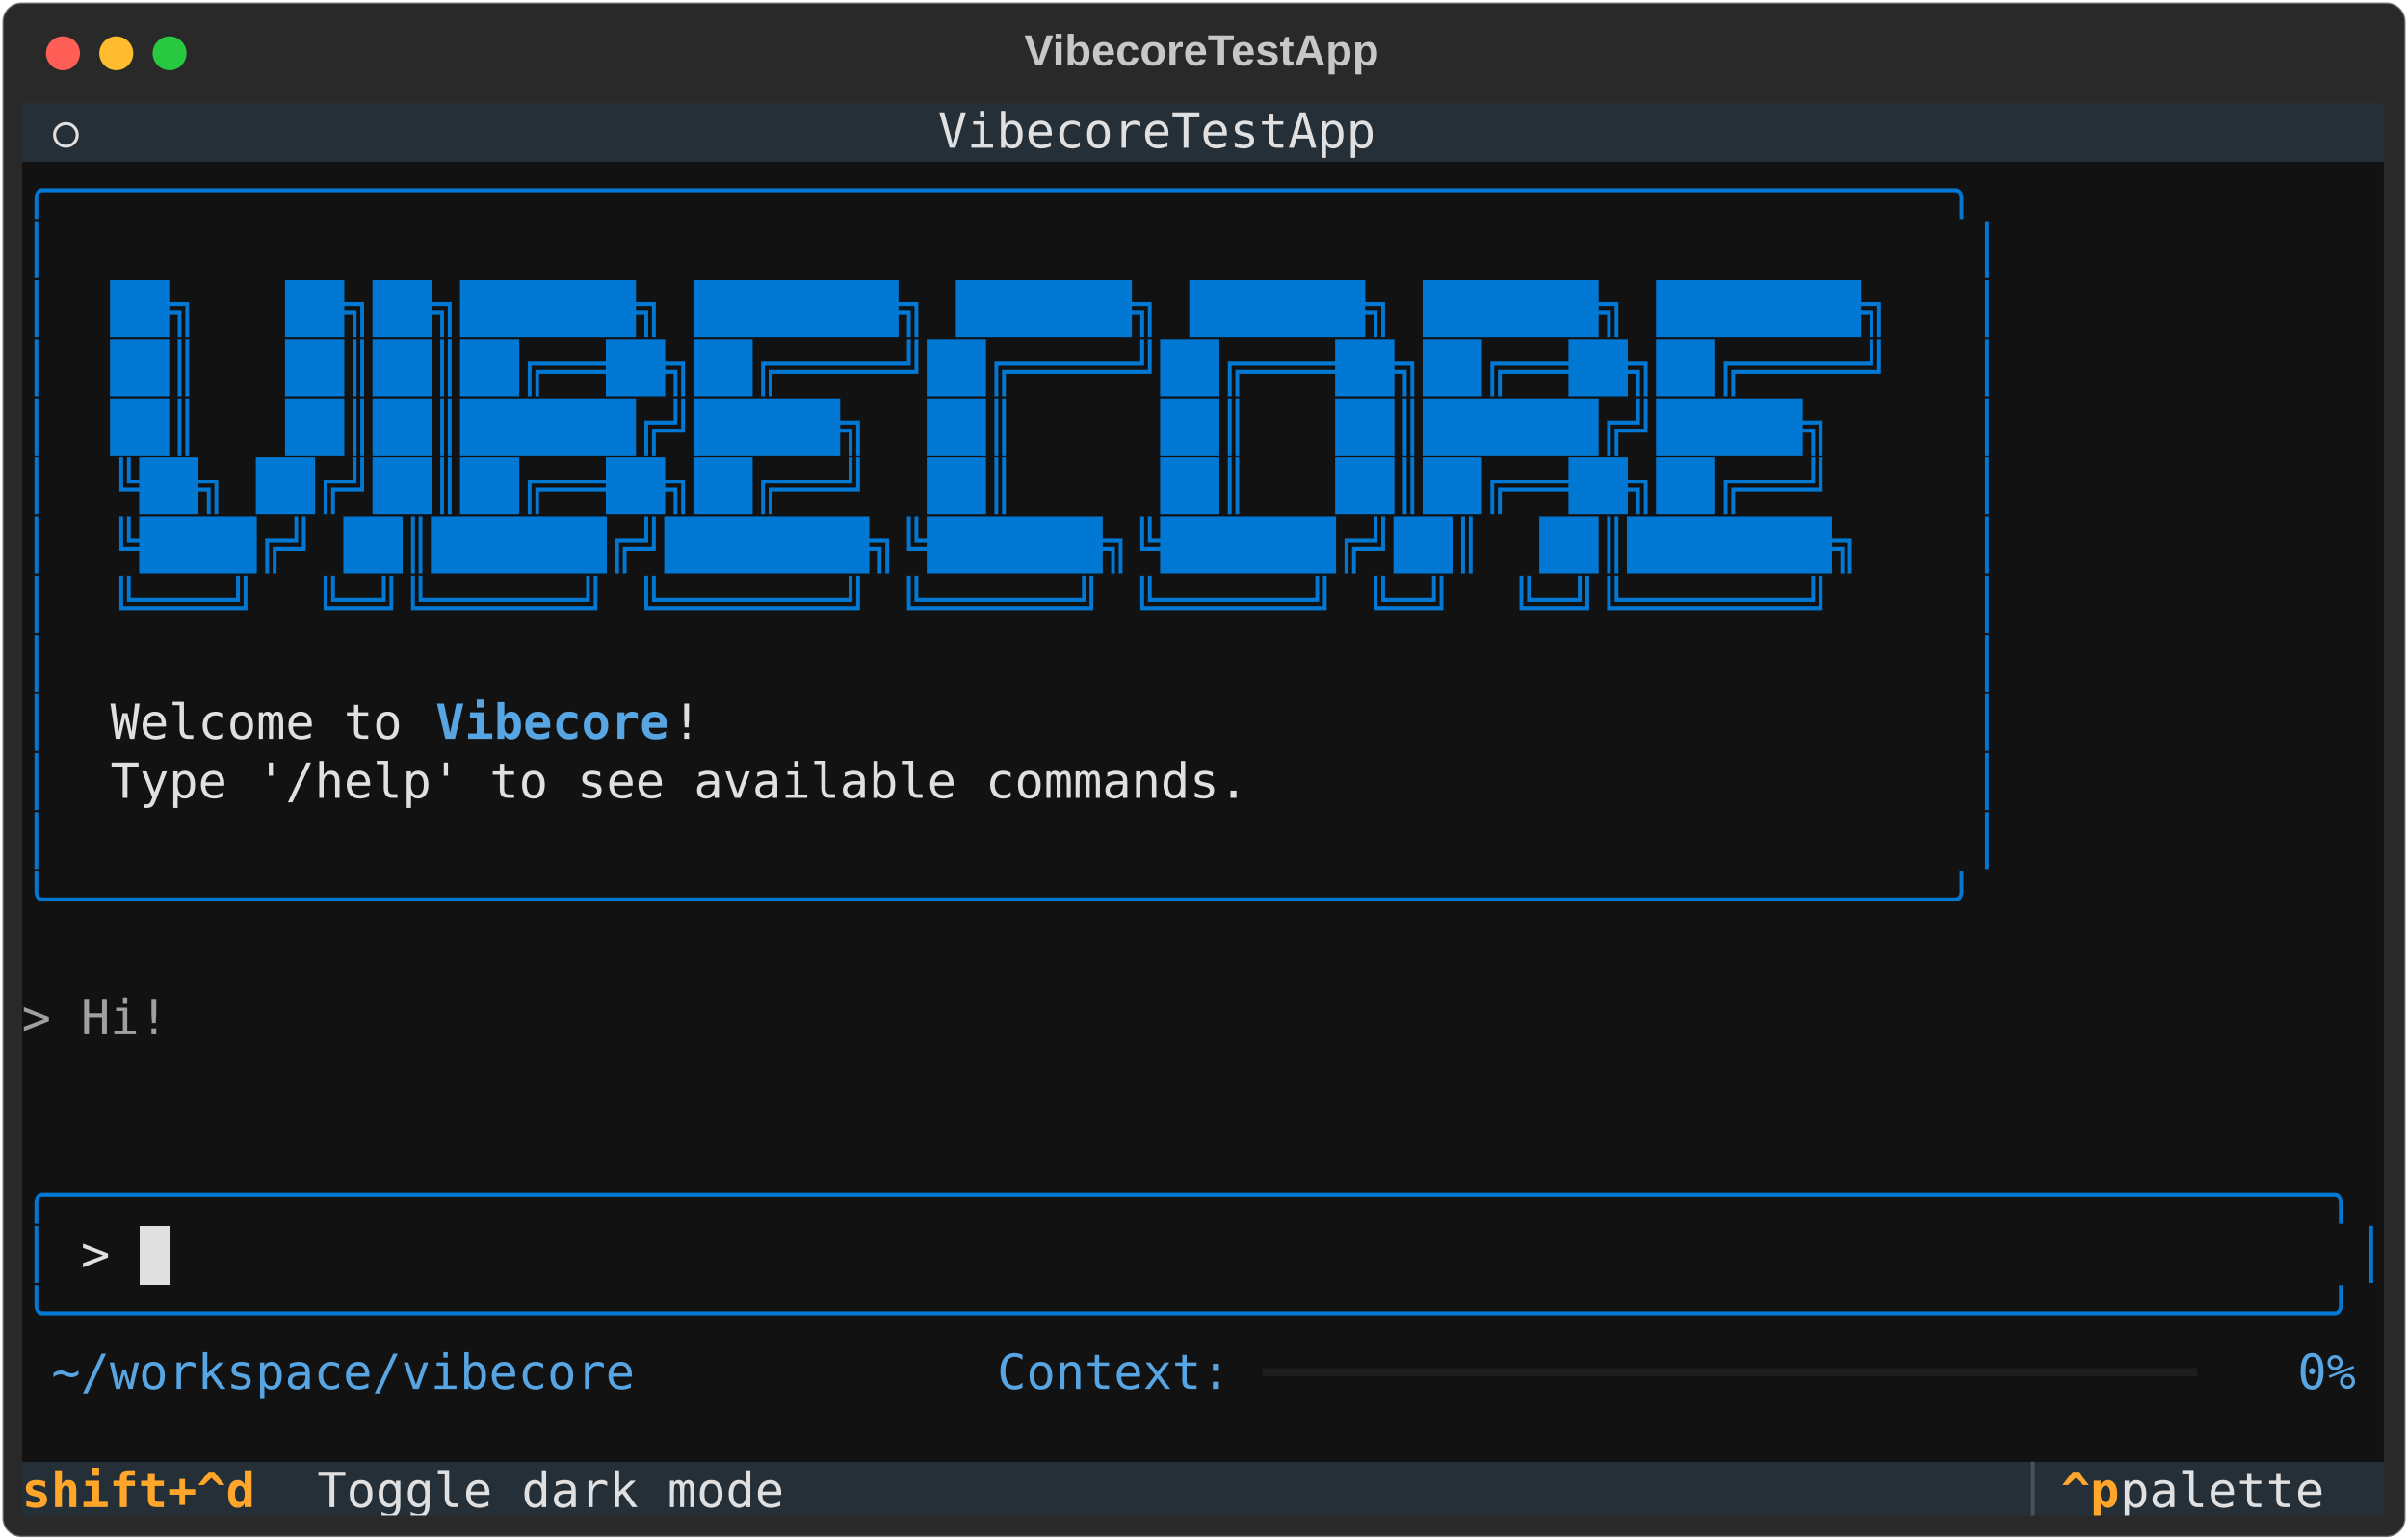
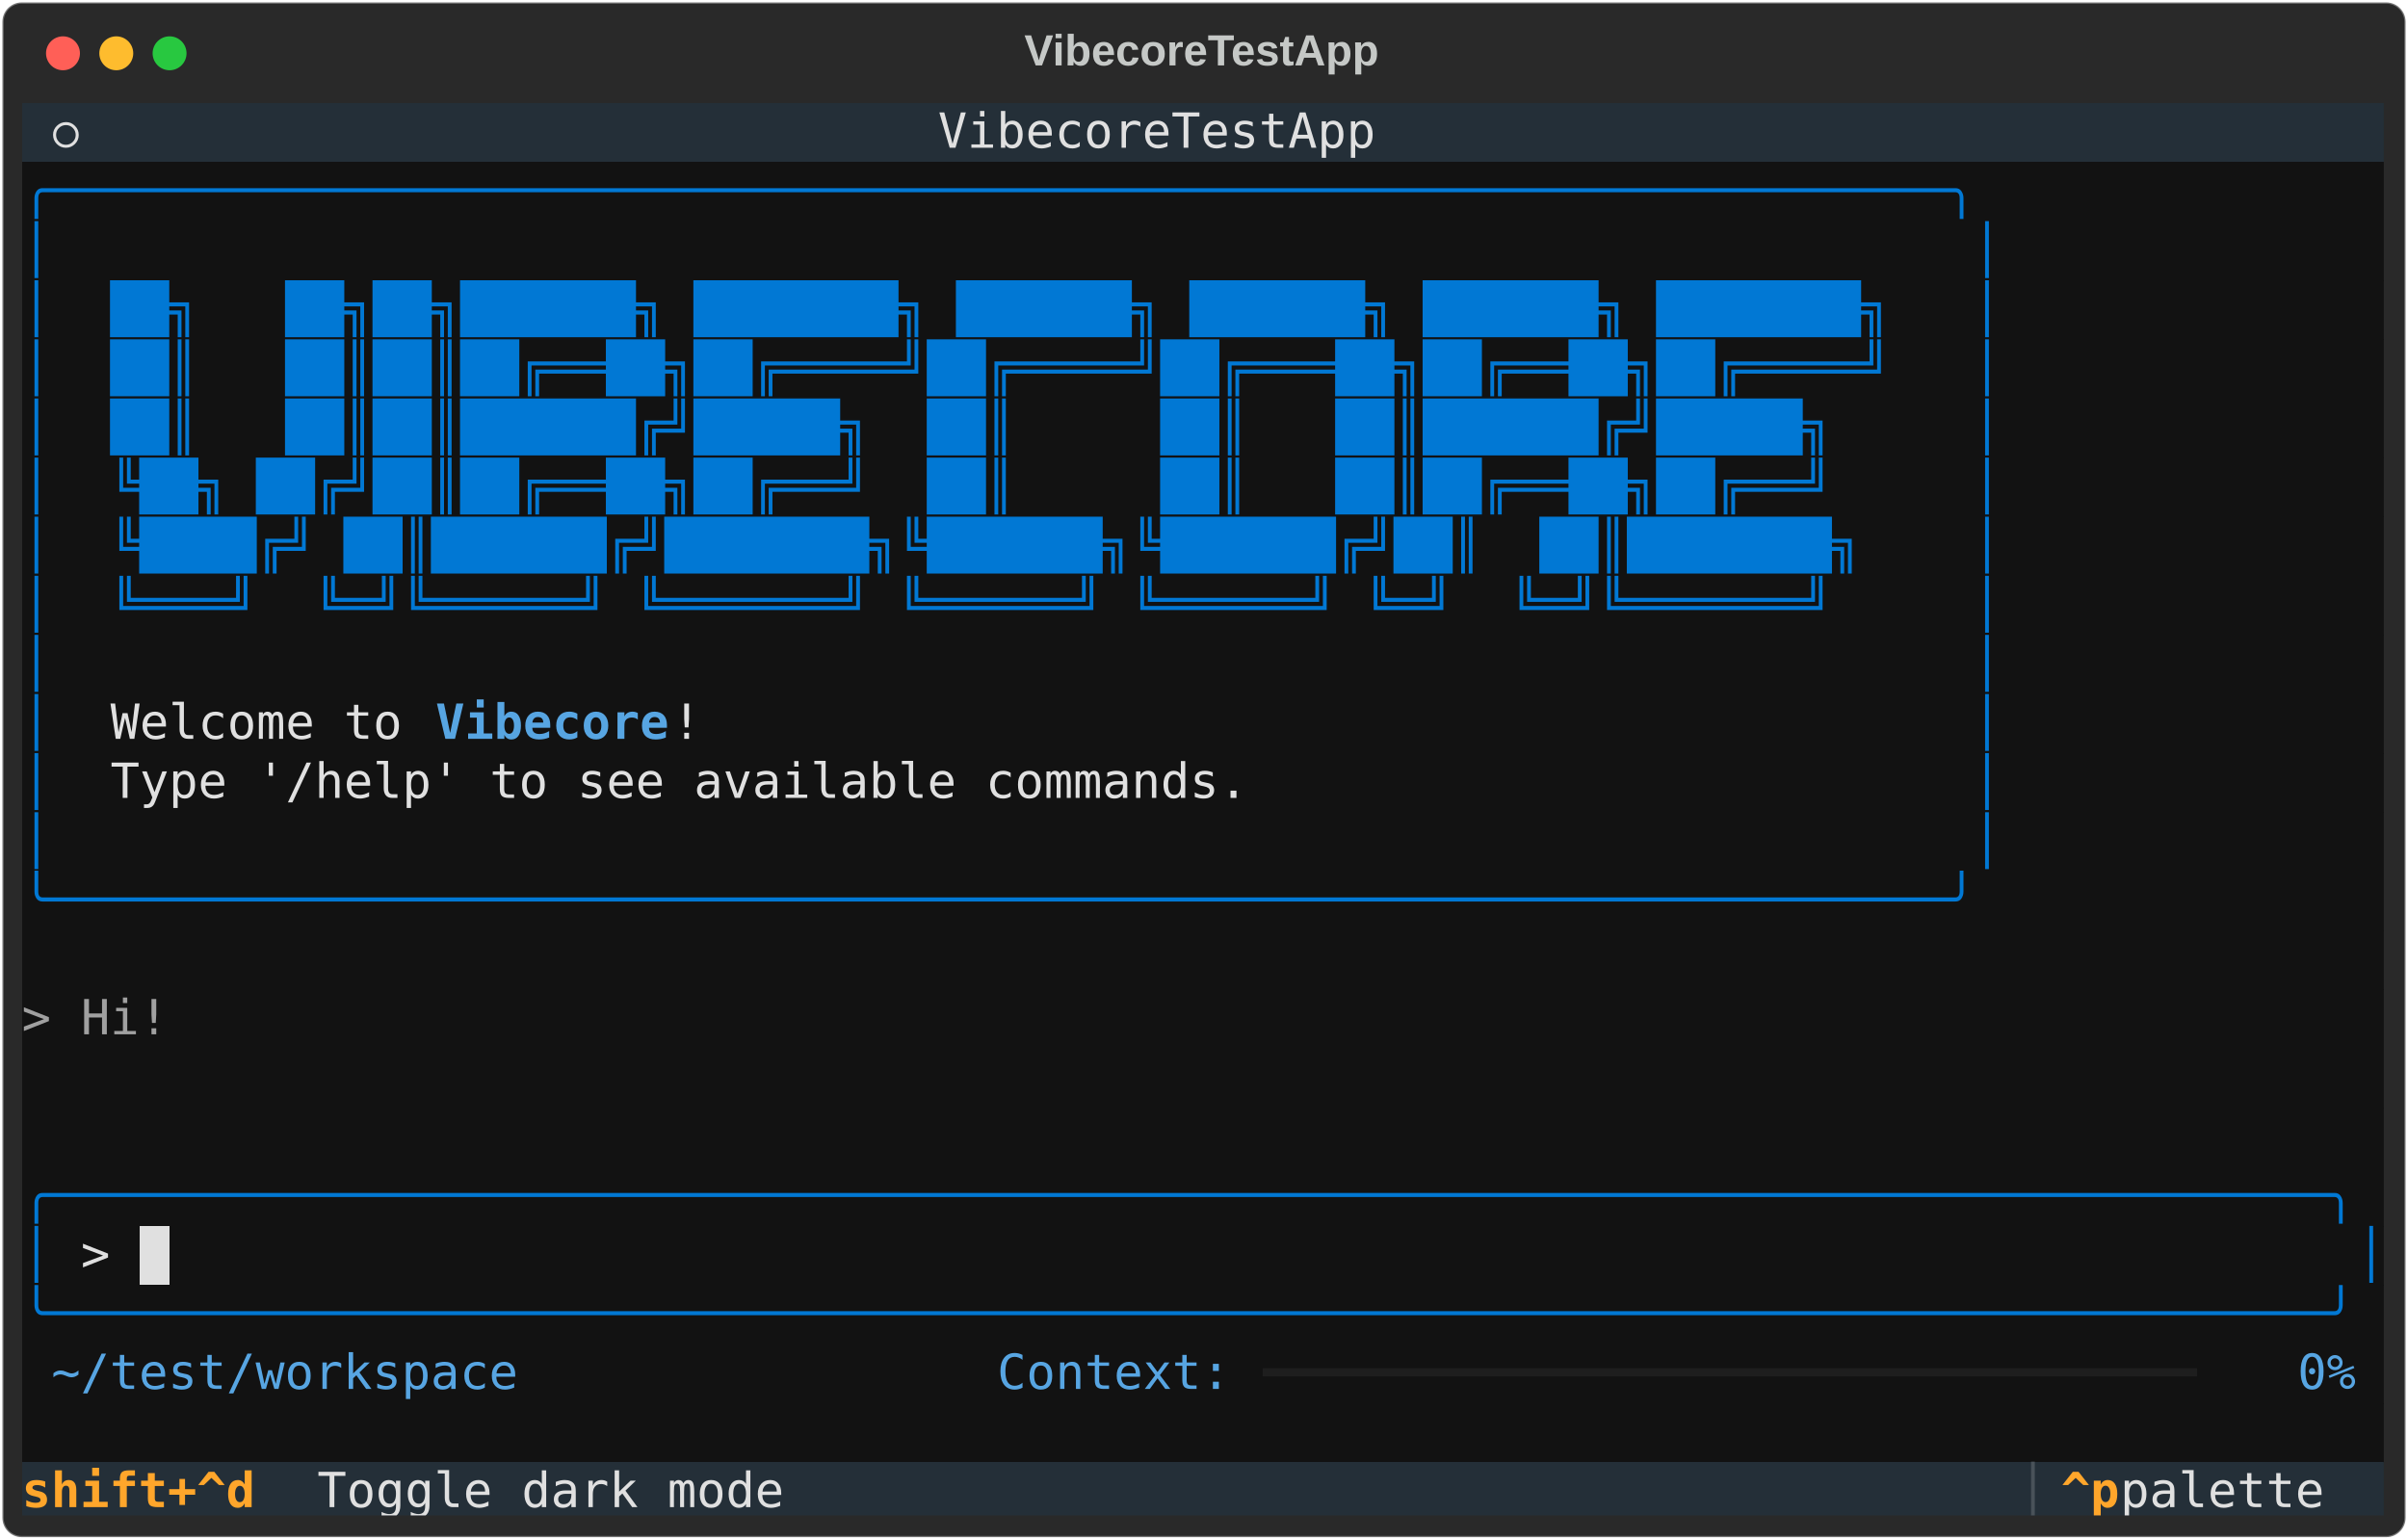
<svg xmlns="http://www.w3.org/2000/svg" class="rich-terminal" viewBox="0 0 994 635.6">
  <style>

    @font-face {
        font-family: "Fira Code";
        src: local("FiraCode-Regular"),
                url("https://cdnjs.cloudflare.com/ajax/libs/firacode/6.2.0/woff2/FiraCode-Regular.woff2") format("woff2"),
                url("https://cdnjs.cloudflare.com/ajax/libs/firacode/6.2.0/woff/FiraCode-Regular.woff") format("woff");
        font-style: normal;
        font-weight: 400;
    }
    @font-face {
        font-family: "Fira Code";
        src: local("FiraCode-Bold"),
                url("https://cdnjs.cloudflare.com/ajax/libs/firacode/6.2.0/woff2/FiraCode-Bold.woff2") format("woff2"),
                url("https://cdnjs.cloudflare.com/ajax/libs/firacode/6.2.0/woff/FiraCode-Bold.woff") format("woff");
        font-style: bold;
        font-weight: 700;
    }

    .terminal-matrix {
        font-family: Fira Code, monospace;
        font-size: 20px;
        line-height: 24.4px;
        font-variant-east-asian: full-width;
    }

    .terminal-title {
        font-size: 18px;
        font-weight: bold;
        font-family: arial;
    }

    .terminal-r1 { fill: #c5c8c6 }
.terminal-r2 { fill: #e0e0e0 }
.terminal-r3 { fill: #0178d4 }
.terminal-r4 { fill: #57a5e2;font-weight: bold }
.terminal-r5 { fill: #a0a0a0 }
.terminal-r6 { fill: #121212 }
.terminal-r7 { fill: #57a5e2 }
.terminal-r8 { fill: #1e1e1e }
.terminal-r9 { fill: #ffa62b;font-weight: bold }
.terminal-r10 { fill: #495259 }
    </style>
  <defs>
    <clipPath id="terminal-clip-terminal">
      <rect x="0" y="0" width="975.0" height="584.6" />
    </clipPath>
    <clipPath id="terminal-line-0">
      <rect x="0" y="1.5" width="976" height="24.65" />
    </clipPath>
    <clipPath id="terminal-line-1">
      <rect x="0" y="25.9" width="976" height="24.65" />
    </clipPath>
    <clipPath id="terminal-line-2">
      <rect x="0" y="50.3" width="976" height="24.65" />
    </clipPath>
    <clipPath id="terminal-line-3">
      <rect x="0" y="74.7" width="976" height="24.65" />
    </clipPath>
    <clipPath id="terminal-line-4">
      <rect x="0" y="99.1" width="976" height="24.65" />
    </clipPath>
    <clipPath id="terminal-line-5">
      <rect x="0" y="123.5" width="976" height="24.65" />
    </clipPath>
    <clipPath id="terminal-line-6">
      <rect x="0" y="147.9" width="976" height="24.65" />
    </clipPath>
    <clipPath id="terminal-line-7">
      <rect x="0" y="172.3" width="976" height="24.65" />
    </clipPath>
    <clipPath id="terminal-line-8">
      <rect x="0" y="196.7" width="976" height="24.65" />
    </clipPath>
    <clipPath id="terminal-line-9">
      <rect x="0" y="221.1" width="976" height="24.65" />
    </clipPath>
    <clipPath id="terminal-line-10">
      <rect x="0" y="245.5" width="976" height="24.65" />
    </clipPath>
    <clipPath id="terminal-line-11">
      <rect x="0" y="269.9" width="976" height="24.65" />
    </clipPath>
    <clipPath id="terminal-line-12">
      <rect x="0" y="294.3" width="976" height="24.65" />
    </clipPath>
    <clipPath id="terminal-line-13">
      <rect x="0" y="318.7" width="976" height="24.65" />
    </clipPath>
    <clipPath id="terminal-line-14">
      <rect x="0" y="343.1" width="976" height="24.65" />
    </clipPath>
    <clipPath id="terminal-line-15">
      <rect x="0" y="367.5" width="976" height="24.65" />
    </clipPath>
    <clipPath id="terminal-line-16">
      <rect x="0" y="391.9" width="976" height="24.65" />
    </clipPath>
    <clipPath id="terminal-line-17">
      <rect x="0" y="416.3" width="976" height="24.65" />
    </clipPath>
    <clipPath id="terminal-line-18">
      <rect x="0" y="440.7" width="976" height="24.65" />
    </clipPath>
    <clipPath id="terminal-line-19">
      <rect x="0" y="465.1" width="976" height="24.65" />
    </clipPath>
    <clipPath id="terminal-line-20">
      <rect x="0" y="489.5" width="976" height="24.65" />
    </clipPath>
    <clipPath id="terminal-line-21">
      <rect x="0" y="513.9" width="976" height="24.65" />
    </clipPath>
    <clipPath id="terminal-line-22">
      <rect x="0" y="538.3" width="976" height="24.65" />
    </clipPath>
  </defs>
  <rect fill="#292929" stroke="rgba(255,255,255,0.35)" stroke-width="1" x="1" y="1" width="992" height="633.6" rx="8" />
  <text class="terminal-title" fill="#c5c8c6" text-anchor="middle" x="496" y="27">VibecoreTestApp</text>
  <g transform="translate(26,22)">
    <circle cx="0" cy="0" r="7" fill="#ff5f57" />
    <circle cx="22" cy="0" r="7" fill="#febc2e" />
    <circle cx="44" cy="0" r="7" fill="#28c840" />
  </g>
  <g transform="translate(9, 41)" clip-path="url(#terminal-clip-terminal)">
    <rect fill="#242f38" x="0" y="1.5" width="12.2" height="24.65" shape-rendering="crispEdges" />
    <rect fill="#242f38" x="12.2" y="1.5" width="12.2" height="24.65" shape-rendering="crispEdges" />
    <rect fill="#242f38" x="24.4" y="1.5" width="61" height="24.65" shape-rendering="crispEdges" />
    <rect fill="#242f38" x="85.4" y="1.5" width="12.2" height="24.65" shape-rendering="crispEdges" />
    <rect fill="#242f38" x="97.6" y="1.5" width="280.6" height="24.65" shape-rendering="crispEdges" />
    <rect fill="#242f38" x="378.2" y="1.5" width="183" height="24.65" shape-rendering="crispEdges" />
    <rect fill="#242f38" x="561.2" y="1.5" width="292.8" height="24.65" shape-rendering="crispEdges" />
    <rect fill="#242f38" x="854" y="1.5" width="12.2" height="24.65" shape-rendering="crispEdges" />
    <rect fill="#242f38" x="866.2" y="1.5" width="0" height="24.65" shape-rendering="crispEdges" />
    <rect fill="#242f38" x="866.2" y="1.5" width="109.8" height="24.65" shape-rendering="crispEdges" />
    <rect fill="#121212" x="0" y="25.9" width="817.4" height="24.65" shape-rendering="crispEdges" />
    <rect fill="#121212" x="817.4" y="25.9" width="158.6" height="24.65" shape-rendering="crispEdges" />
    <rect fill="#121212" x="0" y="50.3" width="12.2" height="24.65" shape-rendering="crispEdges" />
    <rect fill="#121212" x="12.2" y="50.3" width="793" height="24.65" shape-rendering="crispEdges" />
    <rect fill="#121212" x="805.2" y="50.3" width="12.2" height="24.65" shape-rendering="crispEdges" />
    <rect fill="#121212" x="817.4" y="50.3" width="158.6" height="24.65" shape-rendering="crispEdges" />
    <rect fill="#121212" x="0" y="74.7" width="12.2" height="24.65" shape-rendering="crispEdges" />
    <rect fill="#121212" x="12.2" y="74.7" width="24.4" height="24.65" shape-rendering="crispEdges" />
    <rect fill="#121212" x="36.6" y="74.7" width="744.2" height="24.65" shape-rendering="crispEdges" />
    <rect fill="#121212" x="780.8" y="74.7" width="24.4" height="24.65" shape-rendering="crispEdges" />
    <rect fill="#121212" x="805.2" y="74.7" width="12.2" height="24.65" shape-rendering="crispEdges" />
    <rect fill="#121212" x="817.4" y="74.7" width="158.6" height="24.65" shape-rendering="crispEdges" />
    <rect fill="#121212" x="0" y="99.1" width="12.2" height="24.65" shape-rendering="crispEdges" />
    <rect fill="#121212" x="12.2" y="99.1" width="24.4" height="24.65" shape-rendering="crispEdges" />
    <rect fill="#121212" x="36.6" y="99.1" width="744.2" height="24.65" shape-rendering="crispEdges" />
    <rect fill="#121212" x="780.8" y="99.1" width="24.4" height="24.65" shape-rendering="crispEdges" />
    <rect fill="#121212" x="805.2" y="99.1" width="12.2" height="24.65" shape-rendering="crispEdges" />
    <rect fill="#121212" x="817.4" y="99.1" width="158.6" height="24.65" shape-rendering="crispEdges" />
    <rect fill="#121212" x="0" y="123.5" width="12.2" height="24.65" shape-rendering="crispEdges" />
    <rect fill="#121212" x="12.2" y="123.5" width="24.4" height="24.65" shape-rendering="crispEdges" />
    <rect fill="#121212" x="36.6" y="123.5" width="719.8" height="24.65" shape-rendering="crispEdges" />
    <rect fill="#121212" x="756.4" y="123.5" width="48.8" height="24.65" shape-rendering="crispEdges" />
    <rect fill="#121212" x="805.2" y="123.5" width="12.2" height="24.65" shape-rendering="crispEdges" />
    <rect fill="#121212" x="817.4" y="123.5" width="158.6" height="24.65" shape-rendering="crispEdges" />
    <rect fill="#121212" x="0" y="147.9" width="12.2" height="24.65" shape-rendering="crispEdges" />
    <rect fill="#121212" x="12.2" y="147.9" width="24.4" height="24.65" shape-rendering="crispEdges" />
    <rect fill="#121212" x="36.6" y="147.9" width="719.8" height="24.65" shape-rendering="crispEdges" />
    <rect fill="#121212" x="756.4" y="147.9" width="48.8" height="24.65" shape-rendering="crispEdges" />
    <rect fill="#121212" x="805.2" y="147.9" width="12.2" height="24.65" shape-rendering="crispEdges" />
    <rect fill="#121212" x="817.4" y="147.9" width="158.6" height="24.65" shape-rendering="crispEdges" />
    <rect fill="#121212" x="0" y="172.3" width="12.2" height="24.65" shape-rendering="crispEdges" />
    <rect fill="#121212" x="12.2" y="172.3" width="24.4" height="24.65" shape-rendering="crispEdges" />
    <rect fill="#121212" x="36.6" y="172.3" width="744.2" height="24.65" shape-rendering="crispEdges" />
    <rect fill="#121212" x="780.8" y="172.3" width="24.4" height="24.65" shape-rendering="crispEdges" />
    <rect fill="#121212" x="805.2" y="172.3" width="12.2" height="24.65" shape-rendering="crispEdges" />
    <rect fill="#121212" x="817.4" y="172.3" width="158.6" height="24.65" shape-rendering="crispEdges" />
    <rect fill="#121212" x="0" y="196.7" width="12.2" height="24.65" shape-rendering="crispEdges" />
    <rect fill="#121212" x="12.2" y="196.7" width="24.4" height="24.65" shape-rendering="crispEdges" />
    <rect fill="#121212" x="36.6" y="196.7" width="744.2" height="24.65" shape-rendering="crispEdges" />
    <rect fill="#121212" x="780.8" y="196.7" width="24.4" height="24.65" shape-rendering="crispEdges" />
    <rect fill="#121212" x="805.2" y="196.7" width="12.2" height="24.65" shape-rendering="crispEdges" />
    <rect fill="#121212" x="817.4" y="196.7" width="158.6" height="24.65" shape-rendering="crispEdges" />
    <rect fill="#121212" x="0" y="221.1" width="12.2" height="24.65" shape-rendering="crispEdges" />
    <rect fill="#121212" x="12.2" y="221.1" width="793" height="24.65" shape-rendering="crispEdges" />
    <rect fill="#121212" x="805.2" y="221.1" width="12.2" height="24.65" shape-rendering="crispEdges" />
    <rect fill="#121212" x="817.4" y="221.1" width="158.6" height="24.65" shape-rendering="crispEdges" />
    <rect fill="#121212" x="0" y="245.5" width="12.2" height="24.65" shape-rendering="crispEdges" />
    <rect fill="#121212" x="12.2" y="245.5" width="24.4" height="24.65" shape-rendering="crispEdges" />
    <rect fill="#121212" x="36.6" y="245.5" width="134.2" height="24.65" shape-rendering="crispEdges" />
    <rect fill="#121212" x="170.8" y="245.5" width="97.6" height="24.65" shape-rendering="crispEdges" />
    <rect fill="#121212" x="268.4" y="245.5" width="12.2" height="24.65" shape-rendering="crispEdges" />
    <rect fill="#121212" x="280.6" y="245.5" width="524.6" height="24.65" shape-rendering="crispEdges" />
    <rect fill="#121212" x="805.2" y="245.5" width="12.2" height="24.65" shape-rendering="crispEdges" />
    <rect fill="#121212" x="817.4" y="245.5" width="158.6" height="24.65" shape-rendering="crispEdges" />
    <rect fill="#121212" x="0" y="269.9" width="12.2" height="24.65" shape-rendering="crispEdges" />
    <rect fill="#121212" x="12.2" y="269.9" width="24.4" height="24.65" shape-rendering="crispEdges" />
    <rect fill="#121212" x="36.6" y="269.9" width="475.8" height="24.65" shape-rendering="crispEdges" />
    <rect fill="#121212" x="512.4" y="269.9" width="292.8" height="24.65" shape-rendering="crispEdges" />
    <rect fill="#121212" x="805.2" y="269.9" width="12.2" height="24.65" shape-rendering="crispEdges" />
    <rect fill="#121212" x="817.4" y="269.9" width="158.6" height="24.65" shape-rendering="crispEdges" />
    <rect fill="#121212" x="0" y="294.3" width="12.2" height="24.65" shape-rendering="crispEdges" />
    <rect fill="#121212" x="12.2" y="294.3" width="793" height="24.65" shape-rendering="crispEdges" />
    <rect fill="#121212" x="805.2" y="294.3" width="12.2" height="24.65" shape-rendering="crispEdges" />
    <rect fill="#121212" x="817.4" y="294.3" width="158.6" height="24.65" shape-rendering="crispEdges" />
    <rect fill="#121212" x="0" y="318.7" width="817.4" height="24.65" shape-rendering="crispEdges" />
    <rect fill="#121212" x="817.4" y="318.7" width="158.6" height="24.65" shape-rendering="crispEdges" />
    <rect fill="#121212" x="0" y="343.1" width="976" height="24.65" shape-rendering="crispEdges" />
    <rect fill="#121212" x="0" y="367.5" width="12.2" height="24.65" shape-rendering="crispEdges" />
    <rect fill="#121212" x="12.2" y="367.5" width="12.2" height="24.65" shape-rendering="crispEdges" />
    <rect fill="#121212" x="24.4" y="367.5" width="36.6" height="24.65" shape-rendering="crispEdges" />
    <rect fill="#121212" x="61" y="367.5" width="915" height="24.65" shape-rendering="crispEdges" />
    <rect fill="#121212" x="0" y="391.9" width="976" height="24.65" shape-rendering="crispEdges" />
    <rect fill="#121212" x="0" y="416.3" width="976" height="24.65" shape-rendering="crispEdges" />
    <rect fill="#121212" x="0" y="440.7" width="976" height="24.65" shape-rendering="crispEdges" />
    <rect fill="#121212" x="0" y="465.1" width="12.2" height="24.65" shape-rendering="crispEdges" />
    <rect fill="#121212" x="12.2" y="465.1" width="12.2" height="24.65" shape-rendering="crispEdges" />
    <rect fill="#121212" x="24.4" y="465.1" width="12.2" height="24.65" shape-rendering="crispEdges" />
    <rect fill="#121212" x="36.6" y="465.1" width="12.2" height="24.65" shape-rendering="crispEdges" />
    <rect fill="#e0e0e0" x="48.8" y="465.1" width="12.2" height="24.65" shape-rendering="crispEdges" />
    <rect fill="#121212" x="61" y="465.1" width="902.8" height="24.65" shape-rendering="crispEdges" />
    <rect fill="#121212" x="963.8" y="465.1" width="12.2" height="24.65" shape-rendering="crispEdges" />
    <rect fill="#121212" x="0" y="489.5" width="976" height="24.65" shape-rendering="crispEdges" />
    <rect fill="#121212" x="0" y="513.9" width="12.2" height="24.65" shape-rendering="crispEdges" />
-     <rect fill="#121212" x="12.2" y="513.9" width="244" height="24.65" shape-rendering="crispEdges" />
-     <rect fill="#121212" x="256.2" y="513.9" width="146.4" height="24.65" shape-rendering="crispEdges" />
+     <rect fill="#121212" x="12.2" y="513.9" width="195.2" height="24.65" shape-rendering="crispEdges" />
+     <rect fill="#121212" x="207.4" y="513.9" width="195.2" height="24.65" shape-rendering="crispEdges" />
    <rect fill="#121212" x="402.6" y="513.9" width="109.8" height="24.65" shape-rendering="crispEdges" />
    <rect fill="#121212" x="512.4" y="513.9" width="390.4" height="24.65" shape-rendering="crispEdges" />
    <rect fill="#121212" x="902.8" y="513.9" width="36.6" height="24.65" shape-rendering="crispEdges" />
    <rect fill="#121212" x="939.4" y="513.9" width="24.4" height="24.65" shape-rendering="crispEdges" />
    <rect fill="#121212" x="963.8" y="513.9" width="12.2" height="24.65" shape-rendering="crispEdges" />
    <rect fill="#121212" x="0" y="538.3" width="976" height="24.65" shape-rendering="crispEdges" />
    <rect fill="#242f38" x="0" y="562.7" width="122" height="24.65" shape-rendering="crispEdges" />
    <rect fill="#242f38" x="122" y="562.7" width="207.4" height="24.65" shape-rendering="crispEdges" />
    <rect fill="#242f38" x="329.4" y="562.7" width="500.2" height="24.65" shape-rendering="crispEdges" />
    <rect fill="#242f38" x="829.6" y="562.7" width="12.2" height="24.65" shape-rendering="crispEdges" />
    <rect fill="#242f38" x="841.8" y="562.7" width="24.4" height="24.65" shape-rendering="crispEdges" />
    <rect fill="#242f38" x="866.2" y="562.7" width="97.6" height="24.65" shape-rendering="crispEdges" />
    <rect fill="#242f38" x="963.8" y="562.7" width="12.2" height="24.65" shape-rendering="crispEdges" />
    <g class="terminal-matrix">
      <text class="terminal-r2" x="12.2" y="20" textLength="12.2" clip-path="url(#terminal-line-0)">⭘</text>
      <text class="terminal-r2" x="378.2" y="20" textLength="183" clip-path="url(#terminal-line-0)">VibecoreTestApp</text>
      <text class="terminal-r1" x="976" y="20" textLength="12.2" clip-path="url(#terminal-line-0)">
</text>
      <text class="terminal-r3" x="0" y="44.4" textLength="817.4" clip-path="url(#terminal-line-1)">╭─────────────────────────────────────────────────────────────────╮</text>
      <text class="terminal-r1" x="976" y="44.4" textLength="12.2" clip-path="url(#terminal-line-1)">
</text>
      <text class="terminal-r3" x="0" y="68.8" textLength="12.2" clip-path="url(#terminal-line-2)">│</text>
      <text class="terminal-r3" x="805.2" y="68.8" textLength="12.2" clip-path="url(#terminal-line-2)">│</text>
      <text class="terminal-r1" x="976" y="68.8" textLength="12.2" clip-path="url(#terminal-line-2)">
</text>
      <text class="terminal-r3" x="0" y="93.2" textLength="12.2" clip-path="url(#terminal-line-3)">│</text>
      <text class="terminal-r3" x="36.6" y="93.2" textLength="744.2" clip-path="url(#terminal-line-3)">██╗   ██╗██╗██████╗ ███████╗ ██████╗ ██████╗ ██████╗ ███████╗</text>
      <text class="terminal-r3" x="805.2" y="93.2" textLength="12.2" clip-path="url(#terminal-line-3)">│</text>
      <text class="terminal-r1" x="976" y="93.2" textLength="12.2" clip-path="url(#terminal-line-3)">
</text>
      <text class="terminal-r3" x="0" y="117.6" textLength="12.2" clip-path="url(#terminal-line-4)">│</text>
      <text class="terminal-r3" x="36.6" y="117.6" textLength="744.2" clip-path="url(#terminal-line-4)">██║   ██║██║██╔══██╗██╔════╝██╔════╝██╔═══██╗██╔══██╗██╔════╝</text>
      <text class="terminal-r3" x="805.2" y="117.6" textLength="12.2" clip-path="url(#terminal-line-4)">│</text>
      <text class="terminal-r1" x="976" y="117.6" textLength="12.2" clip-path="url(#terminal-line-4)">
</text>
      <text class="terminal-r3" x="0" y="142" textLength="12.2" clip-path="url(#terminal-line-5)">│</text>
      <text class="terminal-r3" x="36.6" y="142" textLength="719.8" clip-path="url(#terminal-line-5)">██║   ██║██║██████╔╝█████╗  ██║     ██║   ██║██████╔╝█████╗</text>
      <text class="terminal-r3" x="805.2" y="142" textLength="12.2" clip-path="url(#terminal-line-5)">│</text>
      <text class="terminal-r1" x="976" y="142" textLength="12.2" clip-path="url(#terminal-line-5)">
</text>
      <text class="terminal-r3" x="0" y="166.4" textLength="12.2" clip-path="url(#terminal-line-6)">│</text>
      <text class="terminal-r3" x="36.6" y="166.4" textLength="719.8" clip-path="url(#terminal-line-6)">╚██╗ ██╔╝██║██╔══██╗██╔══╝  ██║     ██║   ██║██╔══██╗██╔══╝</text>
      <text class="terminal-r3" x="805.2" y="166.4" textLength="12.2" clip-path="url(#terminal-line-6)">│</text>
      <text class="terminal-r1" x="976" y="166.4" textLength="12.2" clip-path="url(#terminal-line-6)">
</text>
      <text class="terminal-r3" x="0" y="190.8" textLength="12.2" clip-path="url(#terminal-line-7)">│</text>
      <text class="terminal-r3" x="36.6" y="190.8" textLength="744.2" clip-path="url(#terminal-line-7)"> ╚████╔╝ ██║██████╔╝███████╗╚██████╗╚██████╔╝██║  ██║███████╗</text>
      <text class="terminal-r3" x="805.2" y="190.8" textLength="12.2" clip-path="url(#terminal-line-7)">│</text>
      <text class="terminal-r1" x="976" y="190.8" textLength="12.2" clip-path="url(#terminal-line-7)">
</text>
      <text class="terminal-r3" x="0" y="215.2" textLength="12.2" clip-path="url(#terminal-line-8)">│</text>
      <text class="terminal-r3" x="36.6" y="215.2" textLength="744.2" clip-path="url(#terminal-line-8)">  ╚═══╝  ╚═╝╚═════╝ ╚══════╝ ╚═════╝ ╚═════╝ ╚═╝  ╚═╝╚══════╝</text>
      <text class="terminal-r3" x="805.2" y="215.2" textLength="12.2" clip-path="url(#terminal-line-8)">│</text>
      <text class="terminal-r1" x="976" y="215.2" textLength="12.2" clip-path="url(#terminal-line-8)">
</text>
      <text class="terminal-r3" x="0" y="239.6" textLength="12.2" clip-path="url(#terminal-line-9)">│</text>
      <text class="terminal-r3" x="805.2" y="239.6" textLength="12.2" clip-path="url(#terminal-line-9)">│</text>
      <text class="terminal-r1" x="976" y="239.6" textLength="12.2" clip-path="url(#terminal-line-9)">
</text>
      <text class="terminal-r3" x="0" y="264" textLength="12.2" clip-path="url(#terminal-line-10)">│</text>
      <text class="terminal-r2" x="36.6" y="264" textLength="134.2" clip-path="url(#terminal-line-10)">Welcome to </text>
      <text class="terminal-r4" x="170.8" y="264" textLength="97.6" clip-path="url(#terminal-line-10)">Vibecore</text>
      <text class="terminal-r2" x="268.4" y="264" textLength="12.2" clip-path="url(#terminal-line-10)">!</text>
      <text class="terminal-r3" x="805.2" y="264" textLength="12.2" clip-path="url(#terminal-line-10)">│</text>
      <text class="terminal-r1" x="976" y="264" textLength="12.2" clip-path="url(#terminal-line-10)">
</text>
      <text class="terminal-r3" x="0" y="288.4" textLength="12.2" clip-path="url(#terminal-line-11)">│</text>
      <text class="terminal-r2" x="36.6" y="288.4" textLength="475.8" clip-path="url(#terminal-line-11)">Type '/help' to see available commands.</text>
      <text class="terminal-r3" x="805.2" y="288.4" textLength="12.2" clip-path="url(#terminal-line-11)">│</text>
      <text class="terminal-r1" x="976" y="288.4" textLength="12.2" clip-path="url(#terminal-line-11)">
</text>
      <text class="terminal-r3" x="0" y="312.8" textLength="12.2" clip-path="url(#terminal-line-12)">│</text>
      <text class="terminal-r3" x="805.2" y="312.8" textLength="12.2" clip-path="url(#terminal-line-12)">│</text>
      <text class="terminal-r1" x="976" y="312.8" textLength="12.2" clip-path="url(#terminal-line-12)">
</text>
      <text class="terminal-r3" x="0" y="337.2" textLength="817.4" clip-path="url(#terminal-line-13)">╰─────────────────────────────────────────────────────────────────╯</text>
      <text class="terminal-r1" x="976" y="337.2" textLength="12.2" clip-path="url(#terminal-line-13)">
</text>
      <text class="terminal-r1" x="976" y="361.6" textLength="12.2" clip-path="url(#terminal-line-14)">
</text>
      <text class="terminal-r5" x="0" y="386" textLength="12.2" clip-path="url(#terminal-line-15)">&gt;</text>
      <text class="terminal-r5" x="24.4" y="386" textLength="36.6" clip-path="url(#terminal-line-15)">Hi!</text>
      <text class="terminal-r1" x="976" y="386" textLength="12.2" clip-path="url(#terminal-line-15)">
</text>
      <text class="terminal-r1" x="976" y="410.4" textLength="12.2" clip-path="url(#terminal-line-16)">
</text>
      <text class="terminal-r1" x="976" y="434.8" textLength="12.2" clip-path="url(#terminal-line-17)">
</text>
      <text class="terminal-r3" x="0" y="459.2" textLength="976" clip-path="url(#terminal-line-18)">╭──────────────────────────────────────────────────────────────────────────────╮</text>
      <text class="terminal-r1" x="976" y="459.2" textLength="12.2" clip-path="url(#terminal-line-18)">
</text>
      <text class="terminal-r3" x="0" y="483.6" textLength="12.2" clip-path="url(#terminal-line-19)">│</text>
      <text class="terminal-r2" x="24.4" y="483.6" textLength="12.2" clip-path="url(#terminal-line-19)">&gt;</text>
      <text class="terminal-r3" x="963.8" y="483.6" textLength="12.2" clip-path="url(#terminal-line-19)">│</text>
      <text class="terminal-r1" x="976" y="483.6" textLength="12.2" clip-path="url(#terminal-line-19)">
</text>
      <text class="terminal-r3" x="0" y="508" textLength="976" clip-path="url(#terminal-line-20)">╰──────────────────────────────────────────────────────────────────────────────╯</text>
      <text class="terminal-r1" x="976" y="508" textLength="12.2" clip-path="url(#terminal-line-20)">
</text>
-       <text class="terminal-r7" x="12.2" y="532.4" textLength="244" clip-path="url(#terminal-line-21)">~/workspace/vibecore</text>
+       <text class="terminal-r7" x="12.2" y="532.4" textLength="195.2" clip-path="url(#terminal-line-21)">~/test/workspace</text>
      <text class="terminal-r7" x="402.6" y="532.4" textLength="109.8" clip-path="url(#terminal-line-21)">Context: </text>
      <text class="terminal-r8" x="512.4" y="532.4" textLength="390.4" clip-path="url(#terminal-line-21)">━━━━━━━━━━━━━━━━━━━━━━━━━━━━━━━━</text>
      <text class="terminal-r7" x="939.4" y="532.4" textLength="24.4" clip-path="url(#terminal-line-21)">0%</text>
      <text class="terminal-r1" x="976" y="532.4" textLength="12.2" clip-path="url(#terminal-line-21)">
</text>
      <text class="terminal-r1" x="976" y="556.8" textLength="12.2" clip-path="url(#terminal-line-22)">
</text>
      <text class="terminal-r9" x="0" y="581.2" textLength="122" clip-path="url(#terminal-line-23)"> shift+^d </text>
      <text class="terminal-r2" x="122" y="581.2" textLength="207.4" clip-path="url(#terminal-line-23)">Toggle dark mode </text>
      <text class="terminal-r10" x="829.6" y="581.2" textLength="12.2" clip-path="url(#terminal-line-23)">▏</text>
      <text class="terminal-r9" x="841.8" y="581.2" textLength="24.4" clip-path="url(#terminal-line-23)">^p</text>
      <text class="terminal-r2" x="866.2" y="581.2" textLength="97.6" clip-path="url(#terminal-line-23)"> palette</text>
    </g>
  </g>
</svg>
